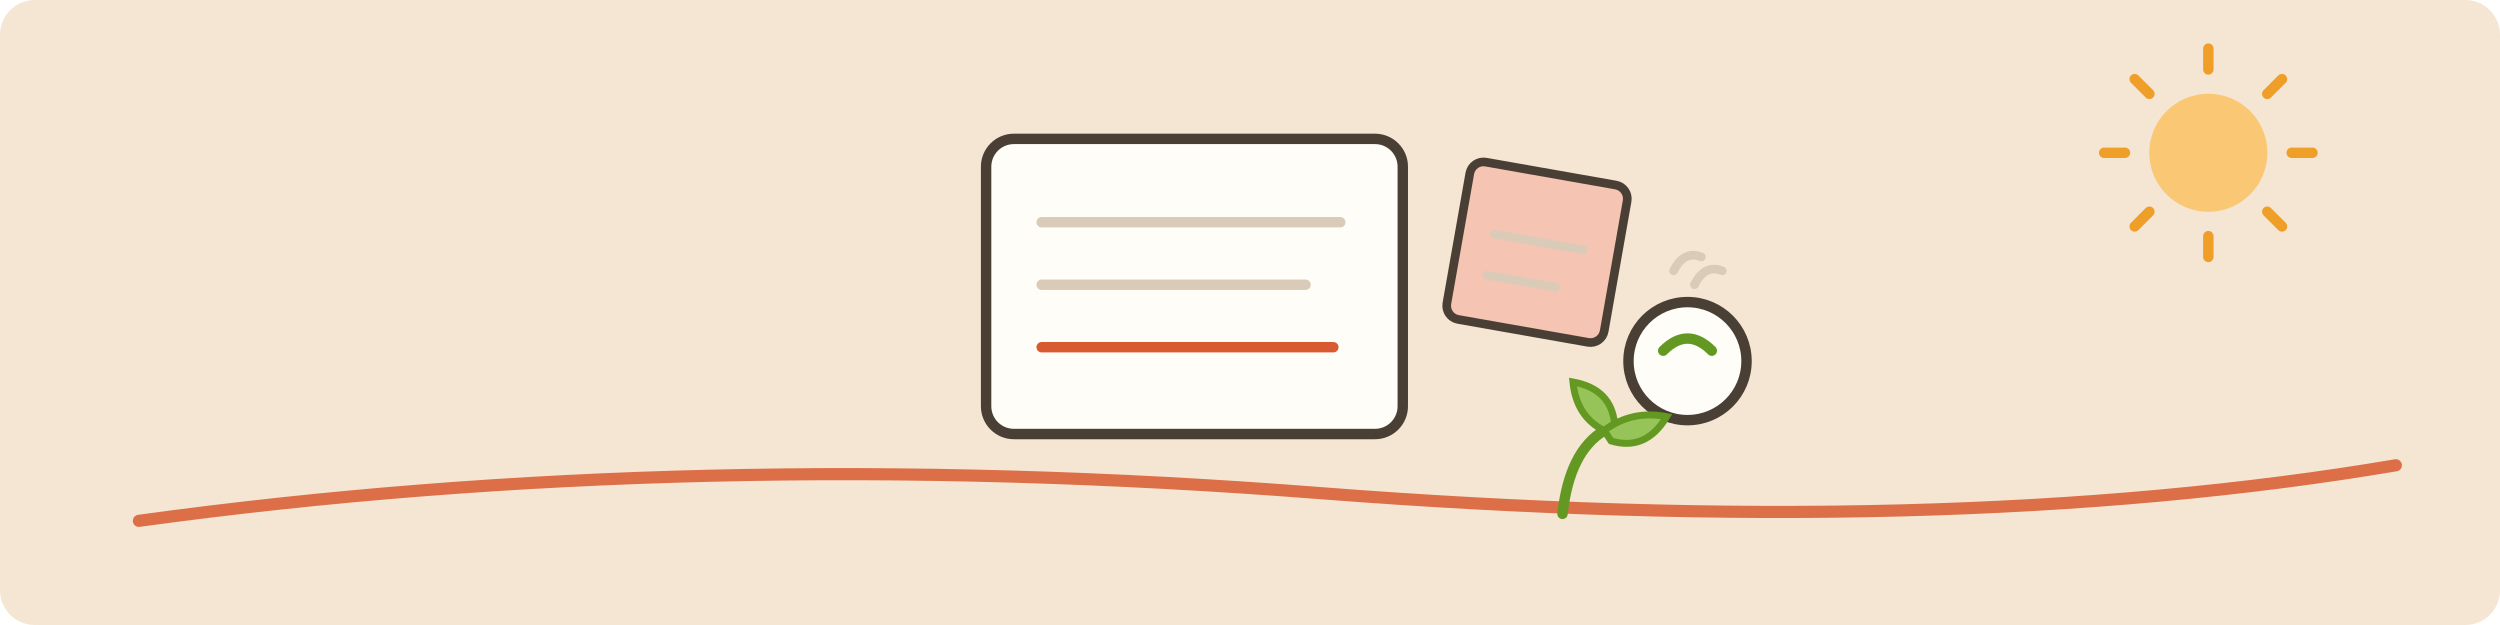
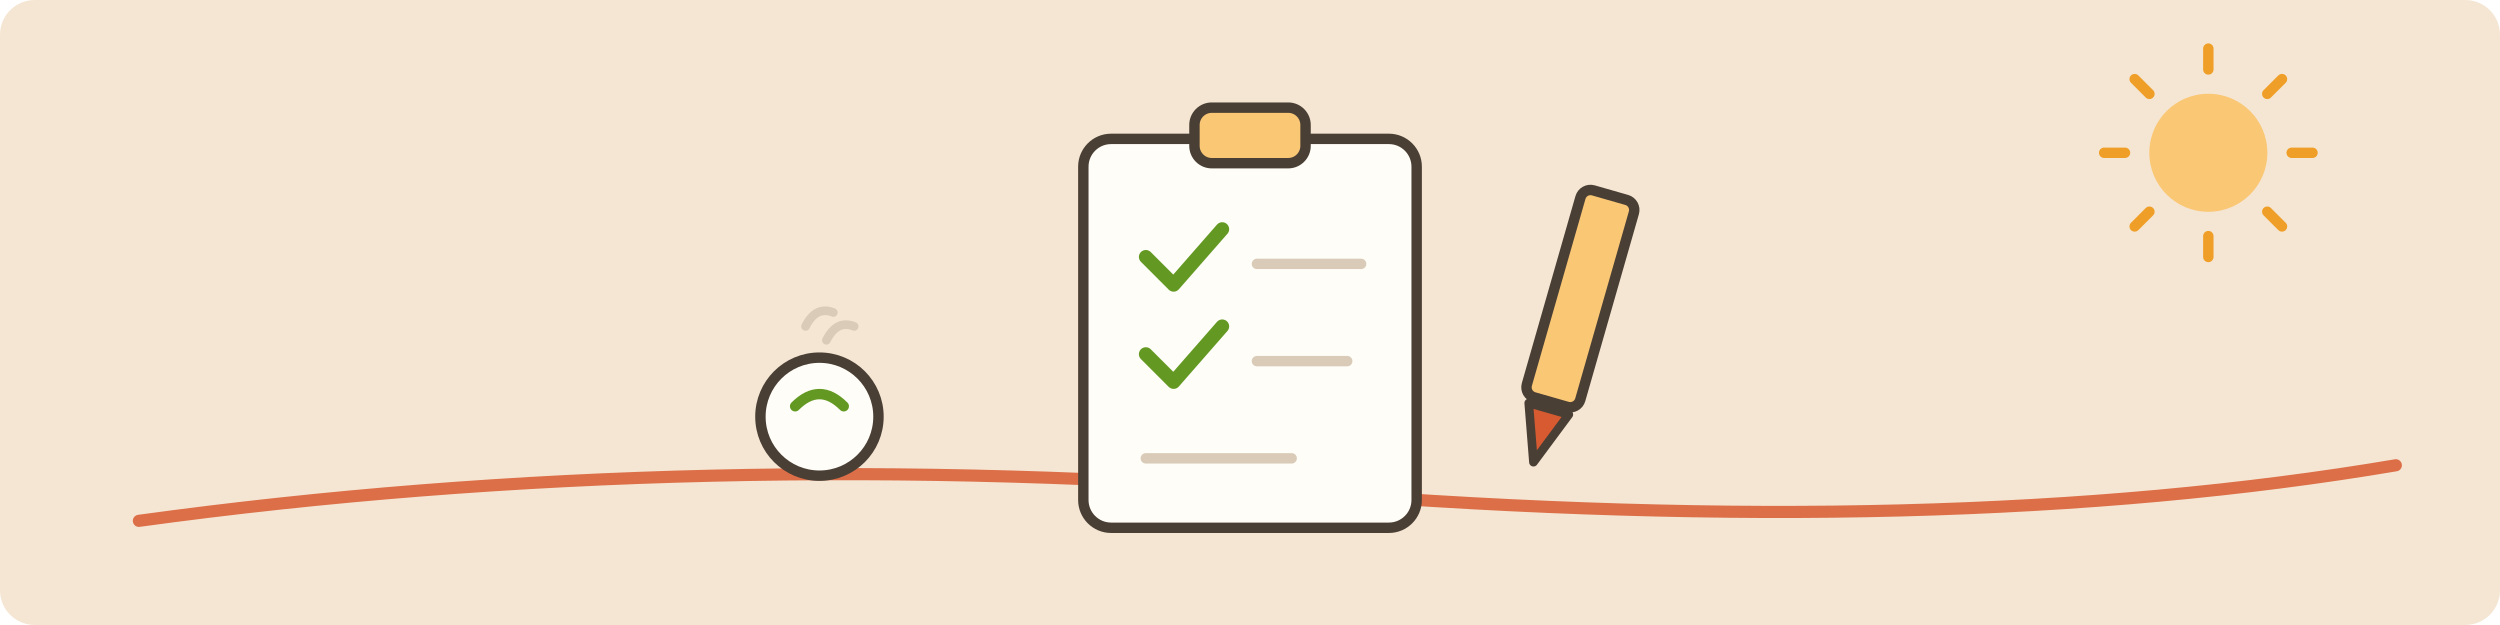
<svg xmlns="http://www.w3.org/2000/svg" width="720" height="180" viewBox="0 0 720 180" role="img" aria-hidden="true">
  <style>
.ec-bg{fill:#F5E6D3}
.ec-paper{fill:#FFFDF8}
.ec-ln{stroke:#4A3F35}
.ec-rule{stroke:#D9CBB8}
+ .ec-ink{fill:#4A3F35}
@media (prefers-color-scheme: dark){
.ec-bg{fill:#33251B}
.ec-paper{fill:#241D15}
.ec-ln{stroke:#EFE7DA}
.ec-rule{stroke:#5C5044}
+ .ec-ink{fill:#EFE7DA}
}
</style>
  <rect width="720" height="180" rx="10" class="ec-bg" />
  <g transform="translate(636,44)">
    <circle cx="0" cy="0" r="17" fill="#FAC775" />
    <line x1="0" y1="-24" x2="0" y2="-30" stroke="#EF9F27" stroke-width="3" stroke-linecap="round" transform="rotate(0)" />
    <line x1="0" y1="-24" x2="0" y2="-30" stroke="#EF9F27" stroke-width="3" stroke-linecap="round" transform="rotate(45)" />
    <line x1="0" y1="-24" x2="0" y2="-30" stroke="#EF9F27" stroke-width="3" stroke-linecap="round" transform="rotate(90)" />
    <line x1="0" y1="-24" x2="0" y2="-30" stroke="#EF9F27" stroke-width="3" stroke-linecap="round" transform="rotate(135)" />
    <line x1="0" y1="-24" x2="0" y2="-30" stroke="#EF9F27" stroke-width="3" stroke-linecap="round" transform="rotate(180)" />
    <line x1="0" y1="-24" x2="0" y2="-30" stroke="#EF9F27" stroke-width="3" stroke-linecap="round" transform="rotate(225)" />
    <line x1="0" y1="-24" x2="0" y2="-30" stroke="#EF9F27" stroke-width="3" stroke-linecap="round" transform="rotate(270)" />
    <line x1="0" y1="-24" x2="0" y2="-30" stroke="#EF9F27" stroke-width="3" stroke-linecap="round" transform="rotate(315)" />
  </g>
  <path d="M40 150 Q200 128 380 142 T690 134" fill="none" stroke="#D85A30" stroke-width="3.5" stroke-linecap="round" opacity="0.85" />
-   <g transform="translate(284,40)">
-     <rect width="120" height="85" rx="8" class="ec-paper ec-ln" stroke-width="3" />
-     <line x1="16" y1="24" x2="102" y2="24" class="ec-rule" stroke-width="3" stroke-linecap="round" />
-     <line x1="16" y1="42" x2="92" y2="42" class="ec-rule" stroke-width="3" stroke-linecap="round" />
-     <line x1="16" y1="60" x2="100" y2="60" stroke="#D85A30" stroke-width="3" stroke-linecap="round" />
+   <g transform="translate(312,40)">
+     <rect width="96" height="112" rx="8" class="ec-paper ec-ln" stroke-width="3" />
+     <rect x="32" y="-9" width="32" height="16" rx="5" fill="#FAC775" class="ec-ln" stroke-width="3" />
+     <path d="M18 34 l8 8 14 -16" fill="none" stroke="#639922" stroke-width="4" stroke-linecap="round" stroke-linejoin="round" />
+     <line x1="50" y1="36" x2="80" y2="36" class="ec-rule" stroke-width="3" stroke-linecap="round" />
+     <path d="M18 62 l8 8 14 -16" fill="none" stroke="#639922" stroke-width="4" stroke-linecap="round" stroke-linejoin="round" />
+     <line x1="50" y1="64" x2="76" y2="64" class="ec-rule" stroke-width="3" stroke-linecap="round" />
+     <line x1="18" y1="92" x2="60" y2="92" class="ec-rule" stroke-width="3" stroke-linecap="round" />
  </g>
-   <g transform="translate(424,46) rotate(10)">
-     <rect width="46" height="46" rx="4" fill="#F5C4B3" class="ec-ln" stroke-width="2.5" />
-     <line x1="10" y1="20" x2="36" y2="20" class="ec-rule" stroke-width="2.5" stroke-linecap="round" />
-     <line x1="10" y1="32" x2="30" y2="32" class="ec-rule" stroke-width="2.5" stroke-linecap="round" />
+   <g transform="translate(456,54) rotate(16)">
+     <rect width="16" height="62" rx="3" fill="#FAC775" class="ec-ln" stroke-width="3" />
+     <path d="M2 64 L8 80 L14 64 Z" fill="#D85A30" class="ec-ln" stroke-width="2.5" stroke-linejoin="round" />
  </g>
-   <g transform="translate(486,104)">
+   <g transform="translate(236,120)">
    <circle cx="0" cy="0" r="17" class="ec-paper ec-ln" stroke-width="3" />
    <path d="M-7 -3 Q0 -10 7 -3" fill="none" stroke="#639922" stroke-width="3" stroke-linecap="round" />
    <path d="M-4 -26 Q-1 -32 4 -30 M2 -22 Q5 -28 10 -26" fill="none" class="ec-rule" stroke-width="2.5" stroke-linecap="round" />
  </g>
-   <g transform="translate(450,148)">
-     <path d="M0 0 Q2 -18 12 -24" fill="none" stroke="#639922" stroke-width="3" stroke-linecap="round" />
-     <path d="M12 -24 Q4 -28 3 -38 Q14 -36 15 -26 Z" fill="#97C459" stroke="#639922" stroke-width="2" />
-     <path d="M12 -24 Q20 -30 30 -28 Q24 -18 14 -21 Z" fill="#97C459" stroke="#639922" stroke-width="2" />
-   </g>
</svg>
